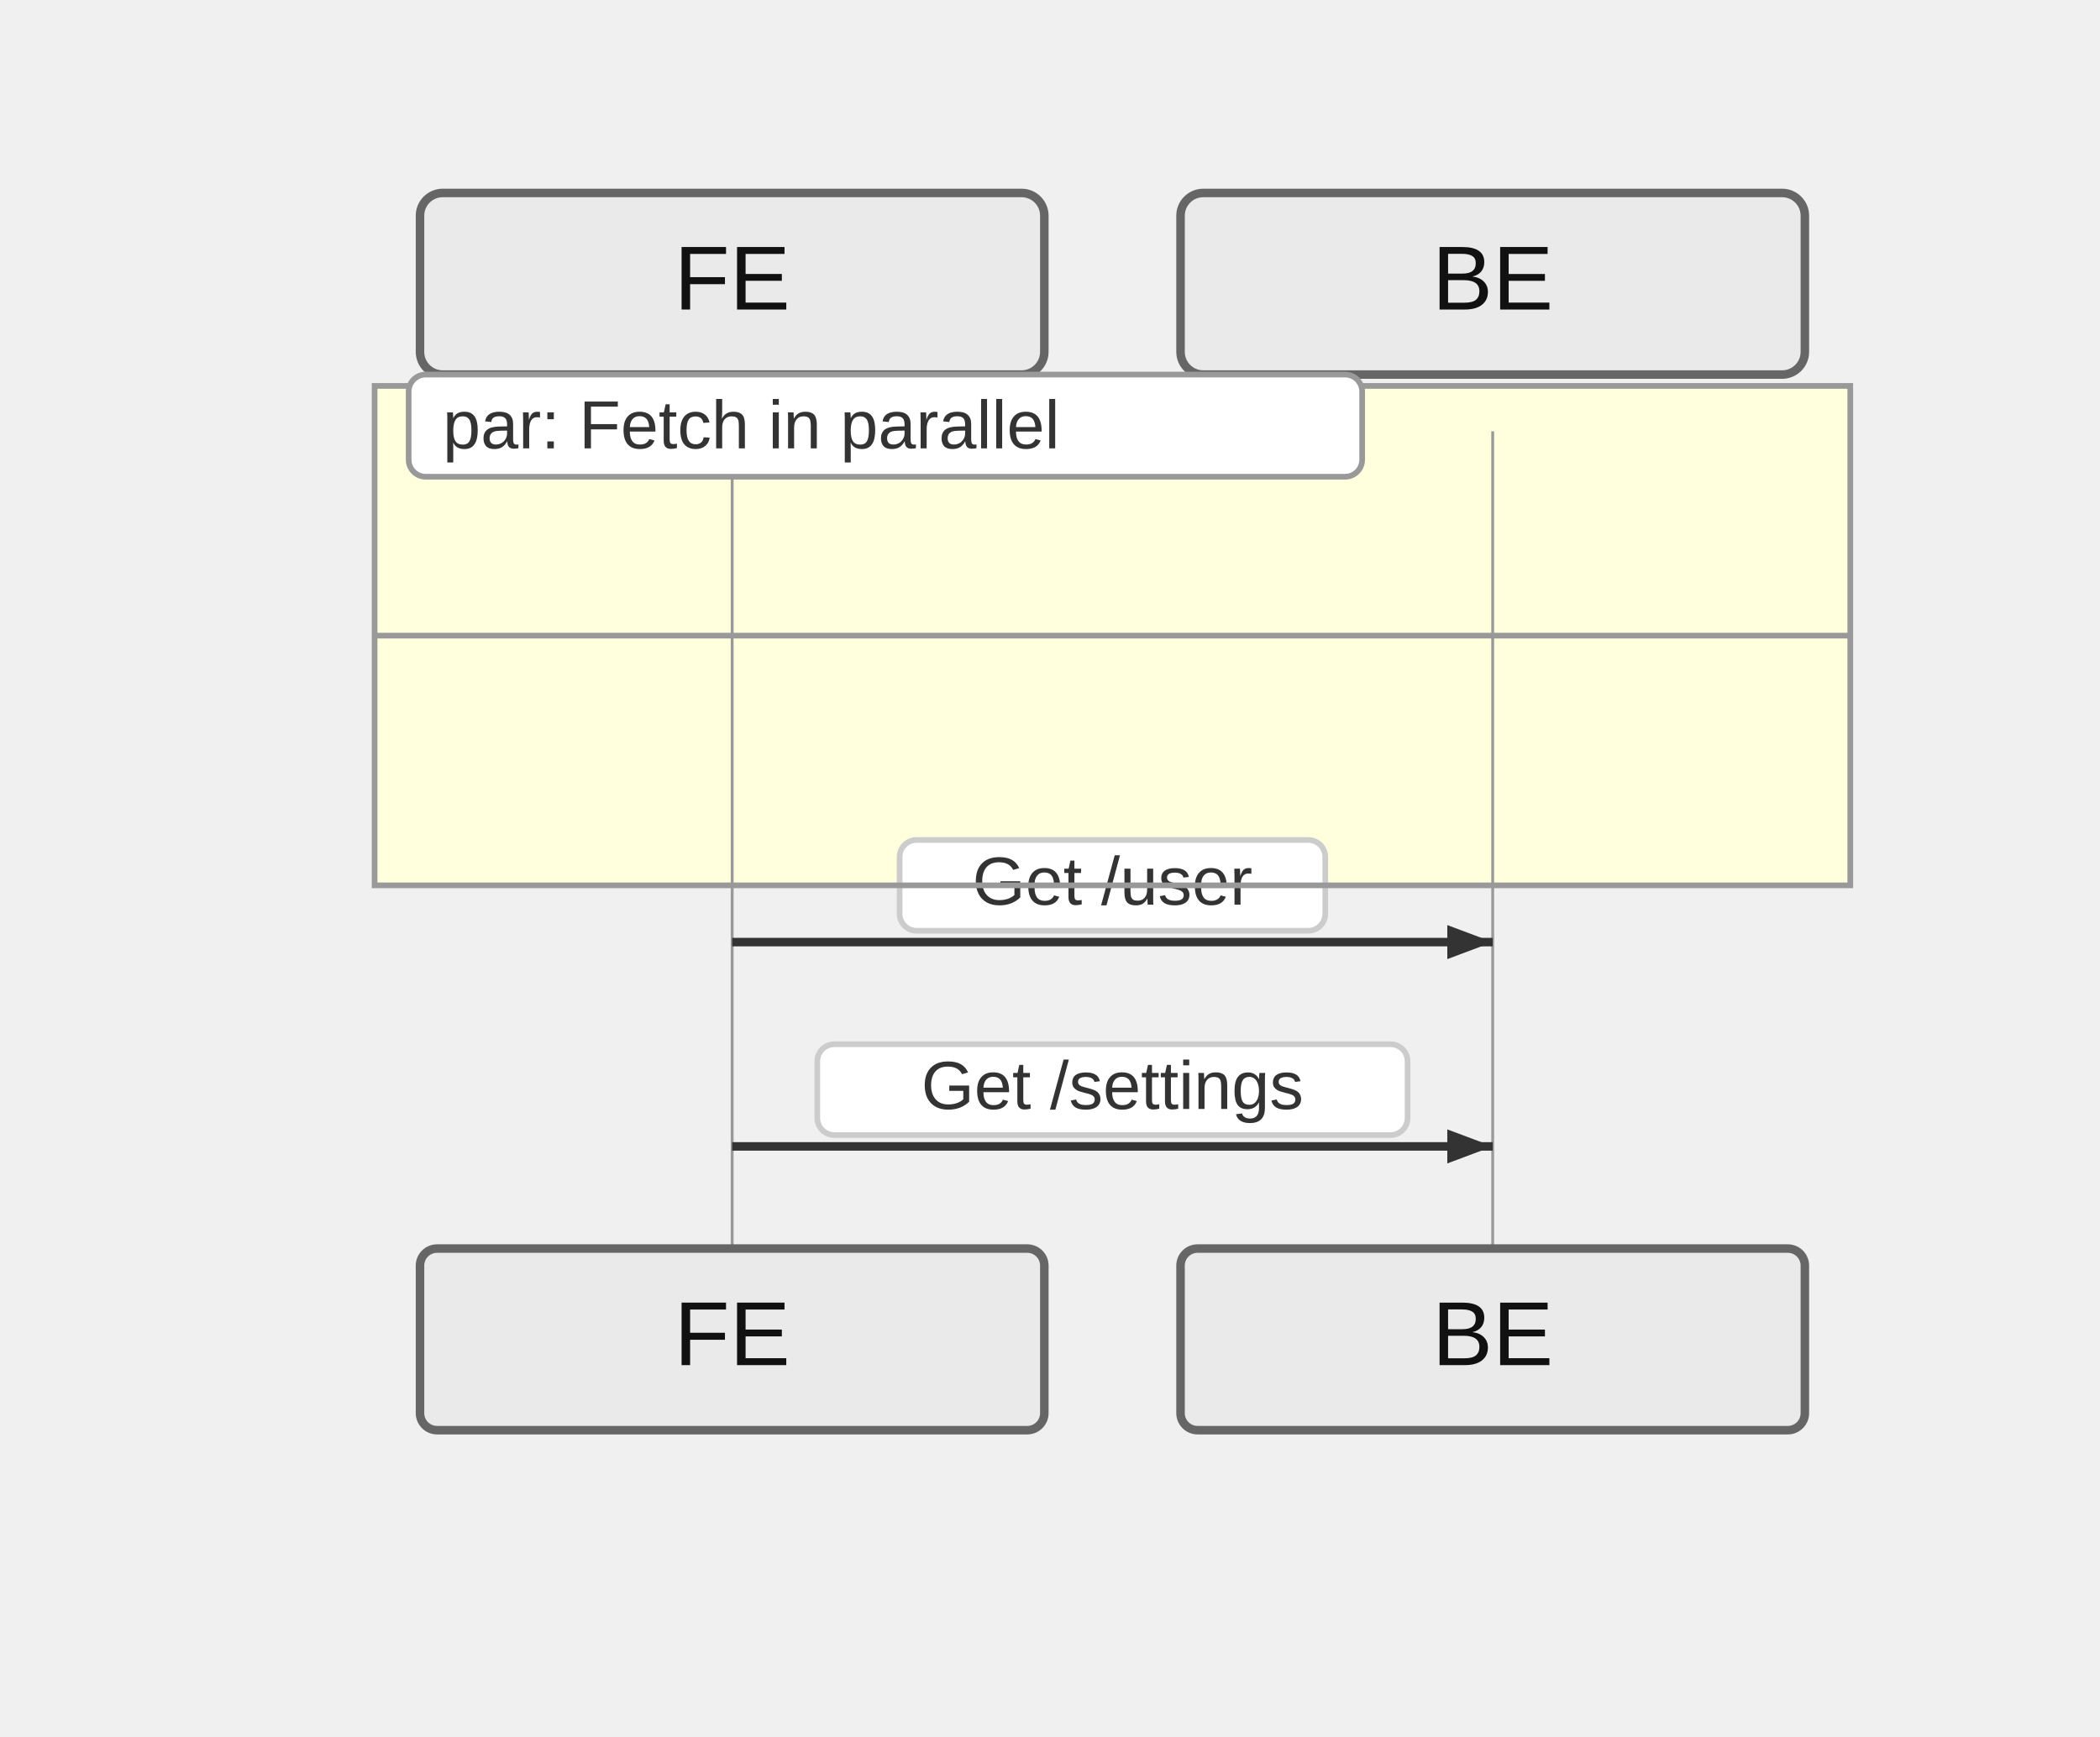
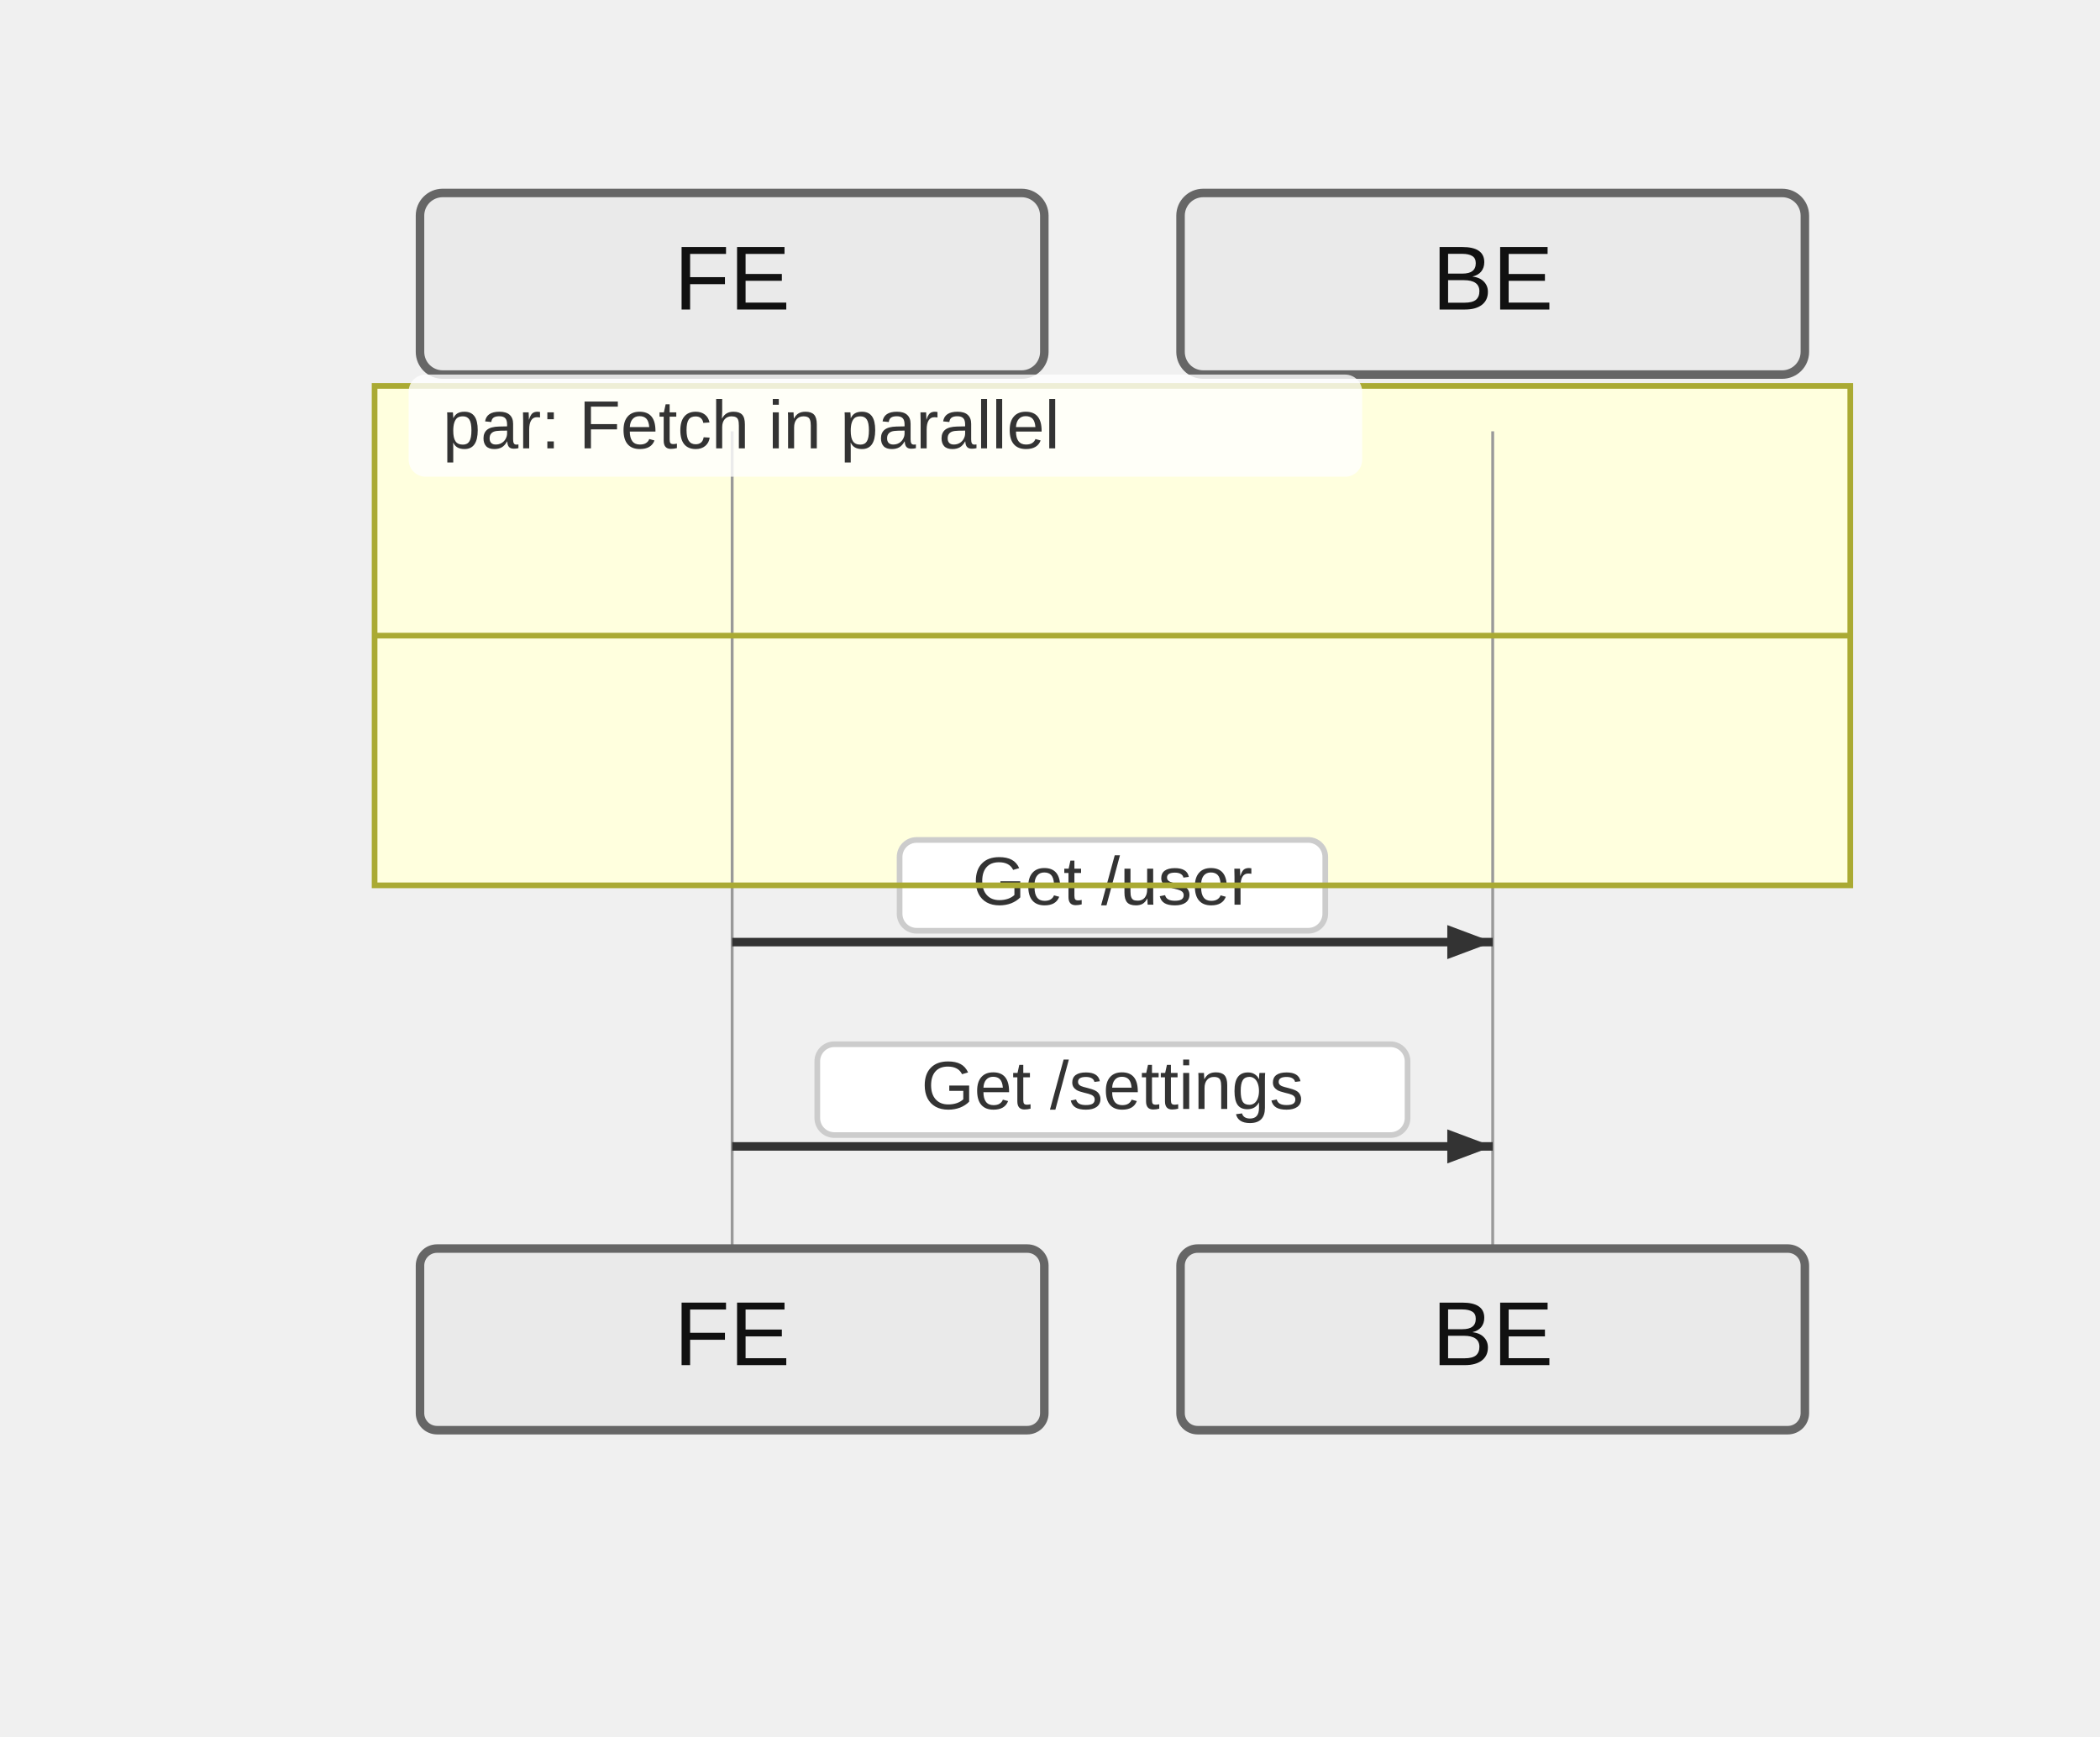
<svg xmlns="http://www.w3.org/2000/svg" width="370" height="306" viewBox="-50 -10 370 306">
  <style>
    .actor-rect { fill: #eaeaea; stroke: #666; stroke-width: 1.5px; }
    .actor-label { font-family: "Trebuchet MS", Verdana, Arial, sans-serif; font-size: 16px; fill: #111; }
    .lifeline { stroke: #999; stroke-width: 0.5px; }
    .activation { fill: #f4f4f4; stroke: #666; stroke-width: 1px; }
    .msg-line { stroke: #333; stroke-width: 1.5px; fill: none; }
    .msg-line.dotted { stroke-dasharray: 2 2; }
    .msg-line.thick { stroke-width: 3px; }
    .msg-label { font-family: "Trebuchet MS", Verdana, Arial, sans-serif; font-size: 12px; fill: #333; dominant-baseline: middle; }
    .msg-label-bg { fill: #ffffff; stroke: #cccccc; stroke-width: 1px; rx: 3; }
    .arrowhead { fill: #333; }
    .openhead { fill: none; stroke: #333; stroke-width: 1.5px; }
    .crosshead { stroke: #333; stroke-width: 1.5px; }
    .note { fill: #fff5ad; stroke: #aaaa33; stroke-width: 1px; }
    .note-text { font-family: "Trebuchet MS", Verdana, Arial, sans-serif; font-size: 12px; fill: #333; }
-     /* Align sequence block styling with flowchart clusters (rectangular corners) */
-     .group-frame, .cluster-border { fill: none; stroke: #999; stroke-width: 1px; }
-     .group-title, .cluster-label-text { font-family: Arial, sans-serif; font-size: 12px; fill: #333; }
-     .group-title-bg, .cluster-title-bg { fill: #ffffff; stroke: #999; stroke-width: 1px; rx: 3; }
+     /* Align sequence block styling exactly with flowchart clusters */
+     .group-frame { fill: none; stroke: #aaaa33; stroke-width: 1px; }
    .cluster-bg { fill: #ffffde; }
+     .cluster-border { fill: none; stroke: #aaaa33; stroke-width: 1px; }
+     .cluster-title-bg { fill: rgba(255,255,255,0.8); }
+     .cluster-label-text { fill: #333; font-family: Arial, sans-serif; font-size: 12px; }
  </style>
  <g class="actor" transform="translate(24,24)">
    <rect class="actor-rect" width="110" height="32" rx="4" fill="#eaeaea" stroke="#666" />
    <text class="actor-label" x="55" y="16" text-anchor="middle" dominant-baseline="middle">FE</text>
  </g>
  <g class="actor" transform="translate(158,24)">
    <rect class="actor-rect" width="110" height="32" rx="4" fill="#eaeaea" stroke="#666" />
    <text class="actor-label" x="55" y="16" text-anchor="middle" dominant-baseline="middle">BE</text>
  </g>
  <g class="cluster-bg-layer" transform="translate(16,58)">
    <rect class="cluster-bg" x="0" y="0" width="260" height="88" rx="0" />
  </g>
  <line class="lifeline" x1="79" y1="66" x2="79" y2="210" />
  <line class="lifeline" x1="213" y1="66" x2="213" y2="210" />
  <path class="msg-line solid" d="M 79 156 L 213 156" />
  <path d="M213,156 L205,159 L205,153 Z" fill="#333" />
  <rect class="msg-label-bg" x="108.5" y="138" width="75" height="16" rx="3" />
  <text class="msg-label" x="146" y="146" text-anchor="middle">Get /user</text>
  <path class="msg-line solid" d="M 79 192 L 213 192" />
  <path d="M213,192 L205,195 L205,189 Z" fill="#333" />
  <rect class="msg-label-bg" x="94" y="174" width="104" height="16" rx="3" />
  <text class="msg-label" x="146" y="182" text-anchor="middle">Get /settings</text>
  <g class="cluster-overlay" transform="translate(16,58)">
    <rect class="cluster-border" x="0" y="0" width="260" height="88" rx="0" />
    <rect class="cluster-title-bg" x="6" y="-2" width="168" height="18" rx="3" />
    <text class="cluster-label-text" x="12" y="11" text-anchor="start">par: Fetch in parallel</text>
    <line x1="0" y1="44" x2="260" y2="44" class="cluster-border" />
  </g>
  <g class="actor" transform="translate(24,210)">
    <rect class="actor-rect" width="110" height="32" rx="3" fill="#eaeaea" stroke="#666" />
    <text class="actor-label" x="55" y="16" text-anchor="middle" dominant-baseline="middle">FE</text>
  </g>
  <g class="actor" transform="translate(158,210)">
    <rect class="actor-rect" width="110" height="32" rx="3" fill="#eaeaea" stroke="#666" />
    <text class="actor-label" x="55" y="16" text-anchor="middle" dominant-baseline="middle">BE</text>
  </g>
</svg>
